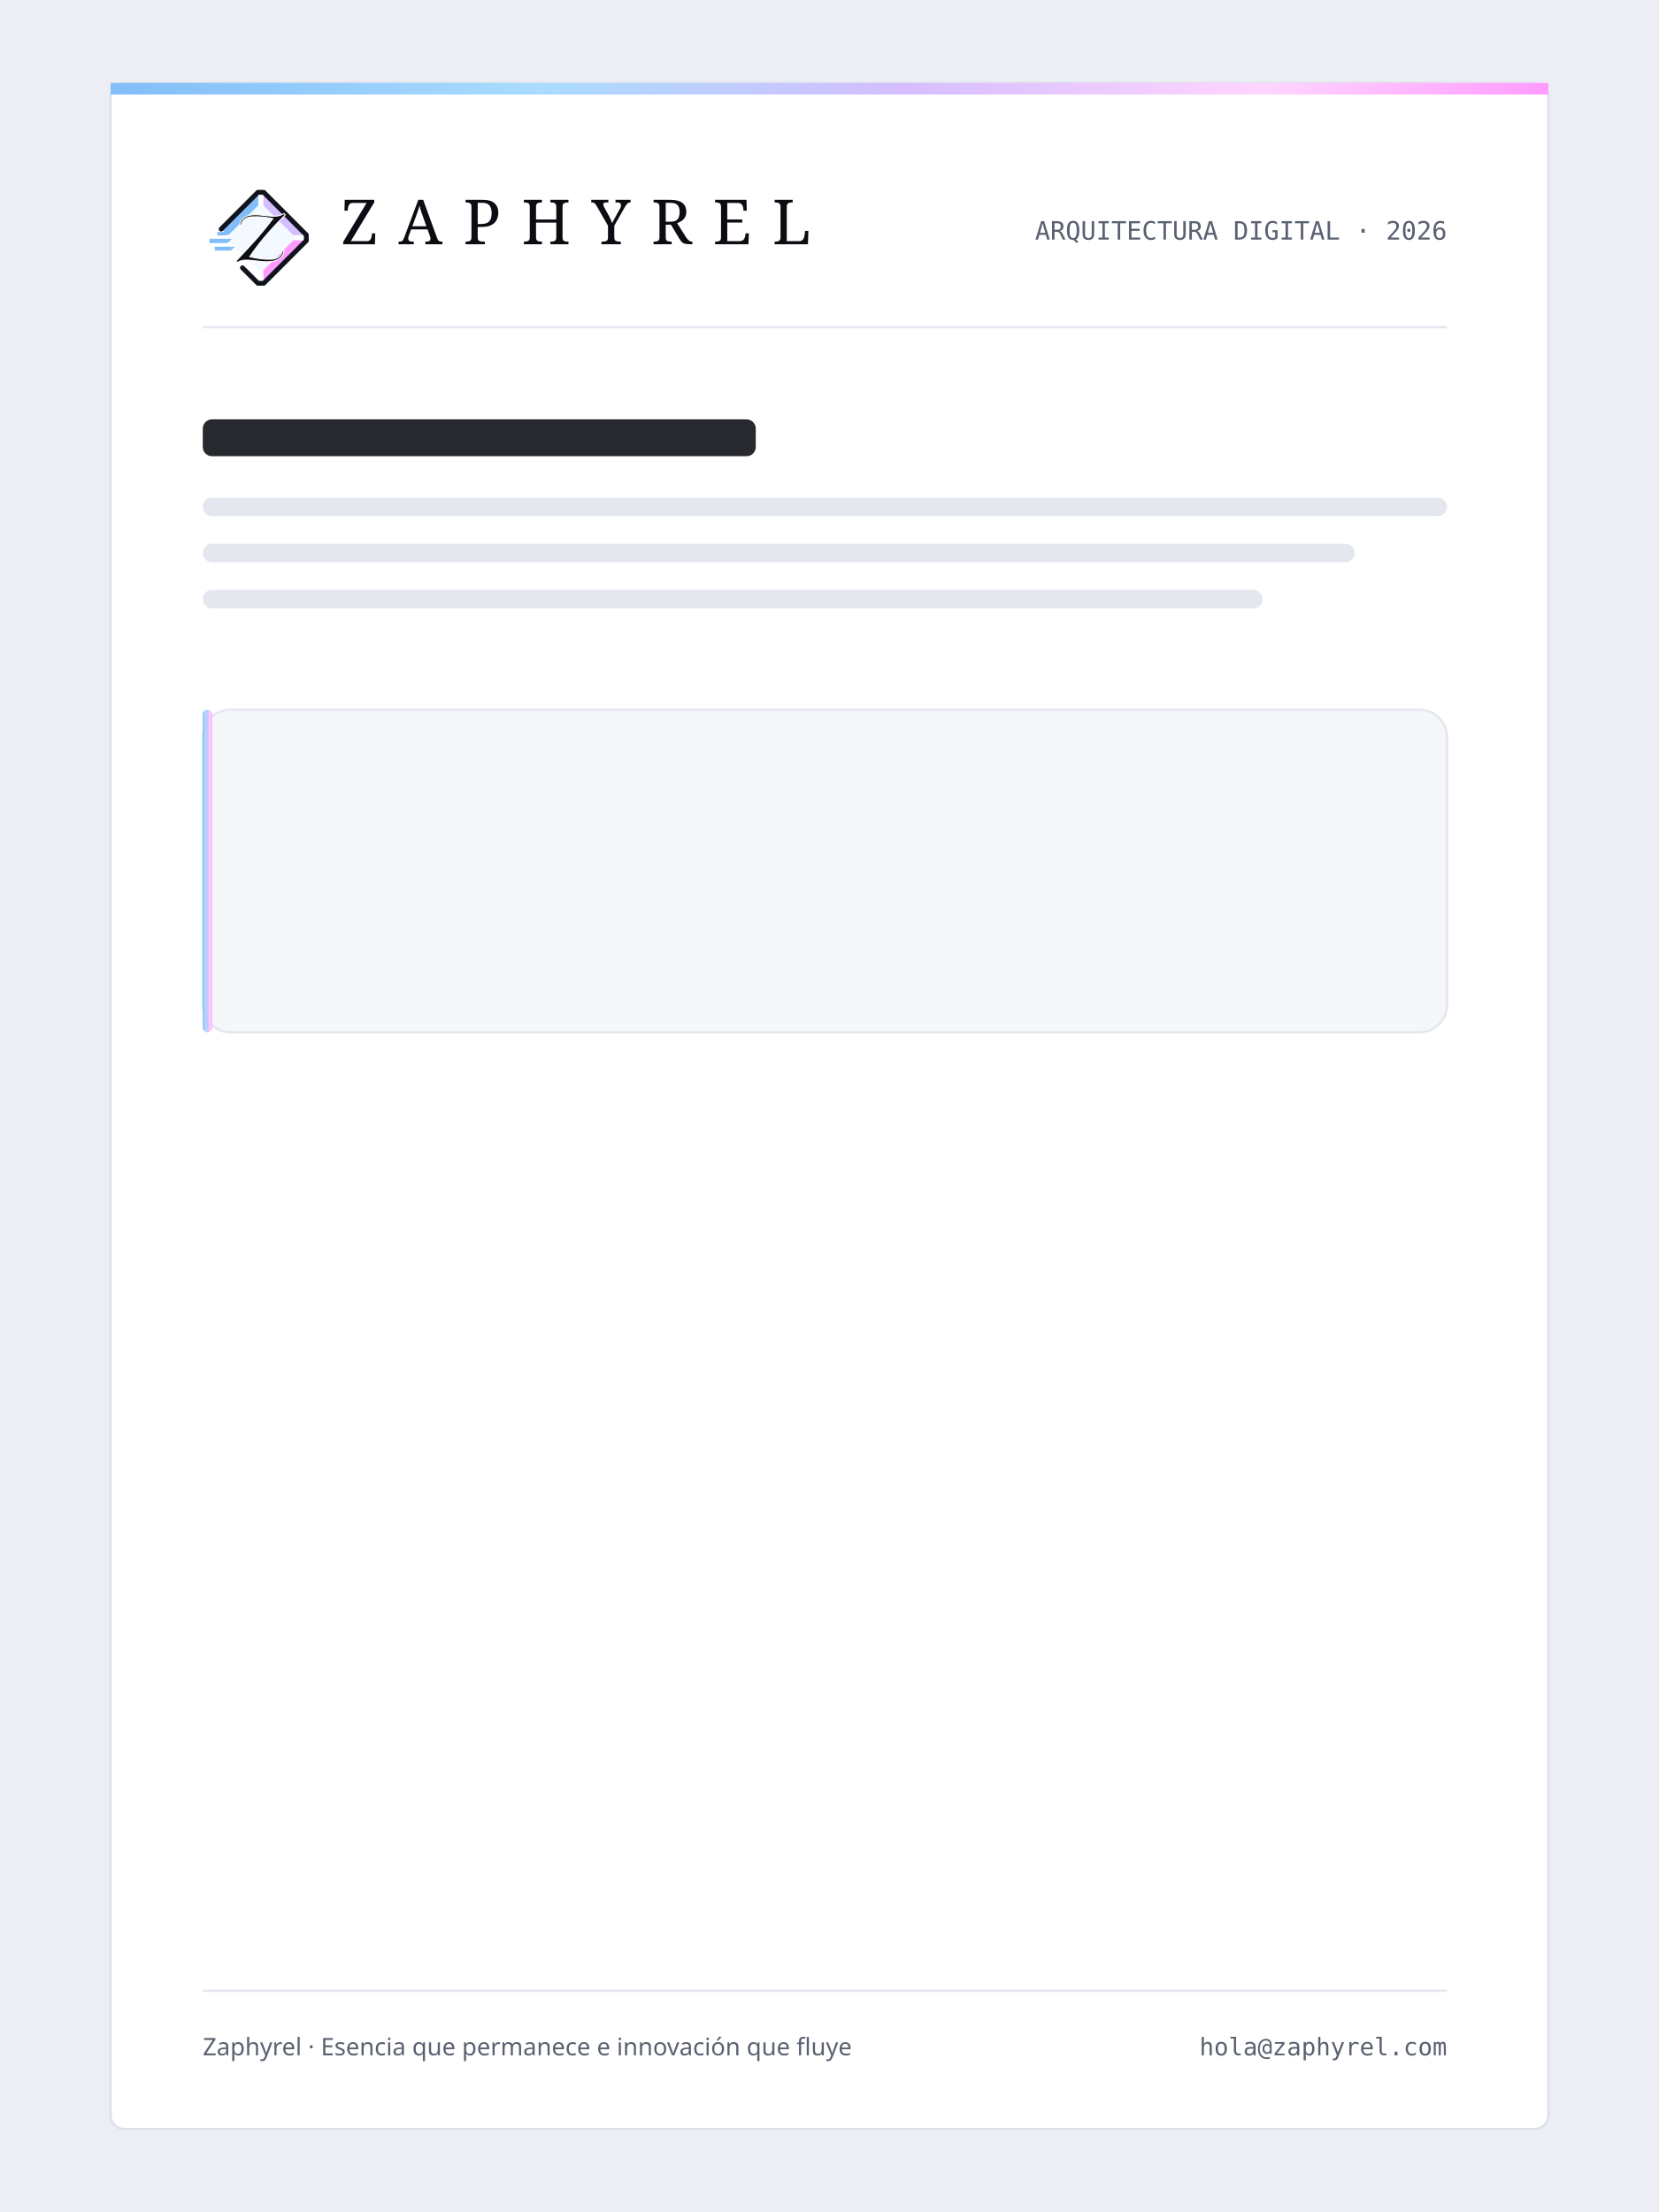
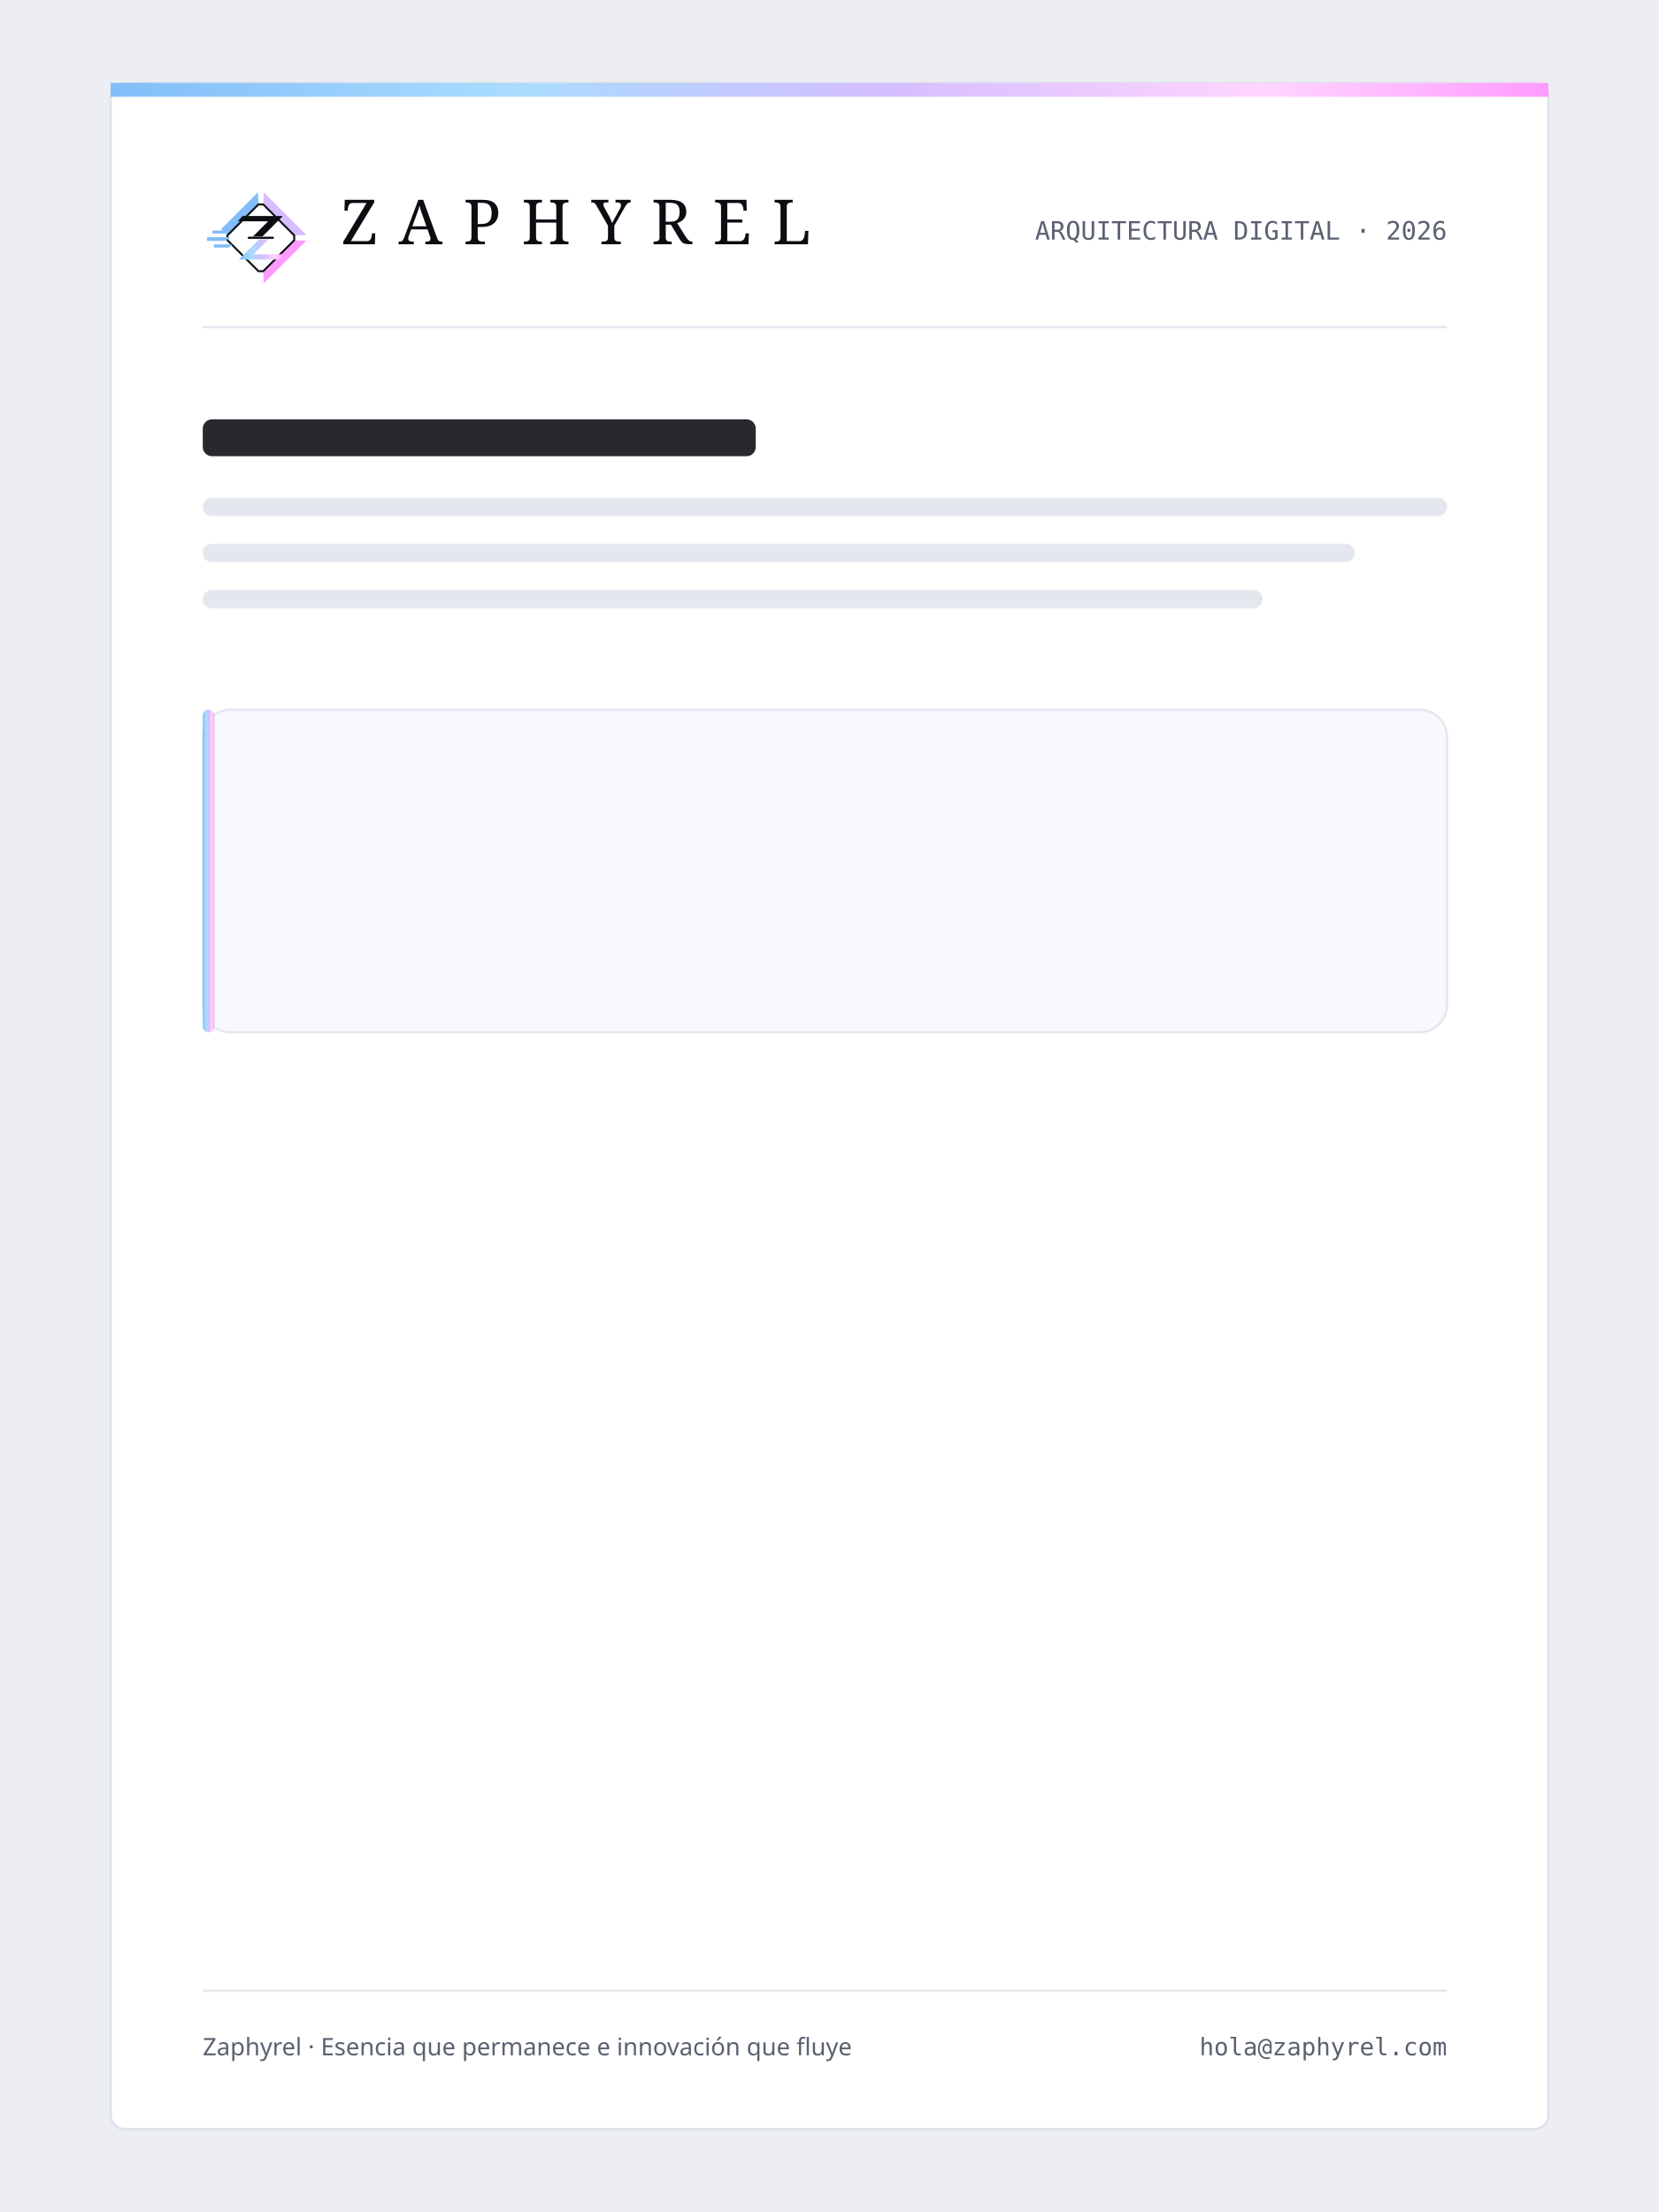
- <svg xmlns="http://www.w3.org/2000/svg" viewBox="0 0 720 960" width="720" height="960" role="img" aria-label="Membrete Zaphyrel v8">
+ <svg xmlns="http://www.w3.org/2000/svg" viewBox="0 0 720 960" width="720" height="960" role="img" aria-label="Membrete Zaphyrel v10">
  <defs>
-     <linearGradient id="mb8-p" x1="0" y1="0" x2="1" y2="0">
+     <linearGradient id="mb-p" x1="0" y1="0" x2="1" y2="0">
      <stop offset="0" stop-color="#81BDF8" />
-       <stop offset="0.3" stop-color="#A9DCFF" />
-       <stop offset="0.55" stop-color="#D5BEFF" />
+       <stop offset="0.28" stop-color="#A9DCFF" />
+       <stop offset="0.54" stop-color="#D5BEFF" />
      <stop offset="0.8" stop-color="#FFD5FF" />
      <stop offset="1" stop-color="#FF9AFF" />
    </linearGradient>
  </defs>
-   <rect width="720" height="960" fill="#ECEEF3" />
+   <rect width="720" height="960" fill="#ECEEF4" />
  <rect x="48" y="36" width="624" height="888" rx="6" fill="#FFFFFF" stroke="#DDE1EA" />
-   <rect x="48" y="36" width="624" height="5" fill="url(#mb8-p)" />
+   <rect x="48" y="36" width="624" height="6" fill="url(#mb-p)" />
  <g transform="translate(88,78) scale(0.42)">
-     <polygon points="19,51 57,13 57.5,26.5 26.5,57.5" fill="#81BDF8" />
-     <polygon points="63,13 107,57 93.5,57.5 62.5,26.5" fill="#D5BEFF" />
-     <polygon points="107,63 63,107 62.5,93.5 93.5,62.5" fill="#FF9AFF" />
-     <polygon points="57.5,26.5 62.5,26.5 93.5,57.5 93.5,62.5 62.5,93.5 57.5,93.5 26.5,62.5 26.5,57.5" fill="#F4F8FF" />
-     <path d="M 19 51 L 57 13 L 63 13 L 107 57 L 107 63 L 63 107 L 57 107 L 41 91" fill="none" stroke="#11141D" stroke-width="5" stroke-linecap="round" stroke-linejoin="round" />
-     <path d="M 15 54 H 28 L 24.2 57.6 H 15 Z M 7 61 H 30.2 L 25.6 65.4 H 7 Z M 12.5 69.2 H 33.4 L 29 73.2 H 12.5 Z" fill="#81BDF8" />
-     <path d="M 38 46.5 C 39.5 39.5, 45 36.2, 54 36.2 C 62 36.2, 69 38.2, 76.5 37.6 C 79.5 37.3, 82 36, 84 35 L 85.2 36.4 C 74 47.5, 62 60, 48.5 79.5 C 55.5 81.2, 62.5 82.4, 70 82.2 C 77.5 82, 81 79.2, 82.5 73 L 84 73.5 C 82.5 81.5, 76.5 84.8, 66 84.8 C 57.5 84.8, 50 82.5, 42.5 83.2 C 39.5 83.5, 37.2 84.6, 35.5 85.4 L 34.4 84 C 46.5 71, 59 58.2, 72.5 40.2 C 65 38.6, 58.5 38, 51.5 38.3 C 44.5 38.6, 40.8 41.5, 39.6 47 Z" fill="#0B0D12" stroke="#FFFFFF" stroke-width="1" />
+     <polygon points="19,51 57,13 57.5,25.5 25.5,57.5" fill="#81BDF8" />
+     <polygon points="63,13 107,57 94.5,57.5 62.5,25.5" fill="#D5BEFF" />
+     <polygon points="107,63 63,107 62.5,94.5 94.5,62.5" fill="#FF9AFF" />
+     <polygon points="57.5,25.5 62.5,25.5 94.5,57.5 94.5,62.5 62.5,94.5 57.5,94.5 25.5,62.5 25.5,57.5" fill="#FFFFFF" stroke="#0B0D12" stroke-width="2" />
+     <path d="M 10 52.5 H 25.5 L 22.4 55.6 H 10 Z M 4.5 59.4 H 28 L 24.2 63.2 H 4.5 Z M 11.5 66.8 H 30.5 L 27.1 70.1 H 11.5 Z" fill="#81BDF8" />
+     <path d="M 41 37.5 H 82.8 L 61.7 58.6 H 51.9 L 67.5 43 H 36.2 Z" fill="#0B0D12" />
+     <path d="M 79 82.5 H 37.2 L 58.3 61.4 H 68.1 L 52.5 77 H 83.8 Z" fill="url(#mb-p)" />
+     <line x1="47.5" y1="60" x2="72.5" y2="60" stroke="#0B0D12" stroke-width="2.2" stroke-linecap="round" />
  </g>
  <text x="148" y="106" font-family="'Cormorant Garamond', Georgia, serif" font-size="27" font-weight="300" letter-spacing="9" fill="#0B0D12">ZAPHYREL</text>
  <text x="628" y="104" text-anchor="end" font-family="'JetBrains Mono', monospace" font-size="11" fill="#5A6171">ARQUITECTURA DIGITAL · 2026</text>
  <line x1="88" y1="142" x2="628" y2="142" stroke="#E4E7EE" />
  <rect x="88" y="182" width="240" height="16" rx="4" fill="#0B0D12" opacity=".88" />
  <rect x="88" y="216" width="540" height="8" rx="4" fill="#E4E7EE" />
  <rect x="88" y="236" width="500" height="8" rx="4" fill="#E4E7EE" />
  <rect x="88" y="256" width="460" height="8" rx="4" fill="#E4E7EE" />
-   <rect x="88" y="308" width="540" height="140" rx="12" fill="#F6F7FA" stroke="#E4E7EE" />
-   <rect x="88" y="308" width="4" height="140" rx="2" fill="url(#mb8-p)" />
+   <rect x="88" y="308" width="540" height="140" rx="12" fill="#F8F9FD" stroke="#E4E7EE" />
+   <rect x="88" y="308" width="5" height="140" rx="2.5" fill="url(#mb-p)" />
  <line x1="88" y1="864" x2="628" y2="864" stroke="#E4E7EE" />
-   <text x="88" y="892" font-family="'Outfit', 'Plus Jakarta Sans', system-ui, sans-serif" font-size="10.5" fill="#5A6171">Zaphyrel · Esencia que permanece e innovación que fluye</text>
+   <text x="88" y="892" font-family="'Outfit', system-ui, sans-serif" font-size="10.5" fill="#5A6171">Zaphyrel · Esencia que permanece e innovación que fluye</text>
  <text x="628" y="892" text-anchor="end" font-family="'JetBrains Mono', monospace" font-size="10.5" fill="#5A6171">hola@zaphyrel.com</text>
</svg>
